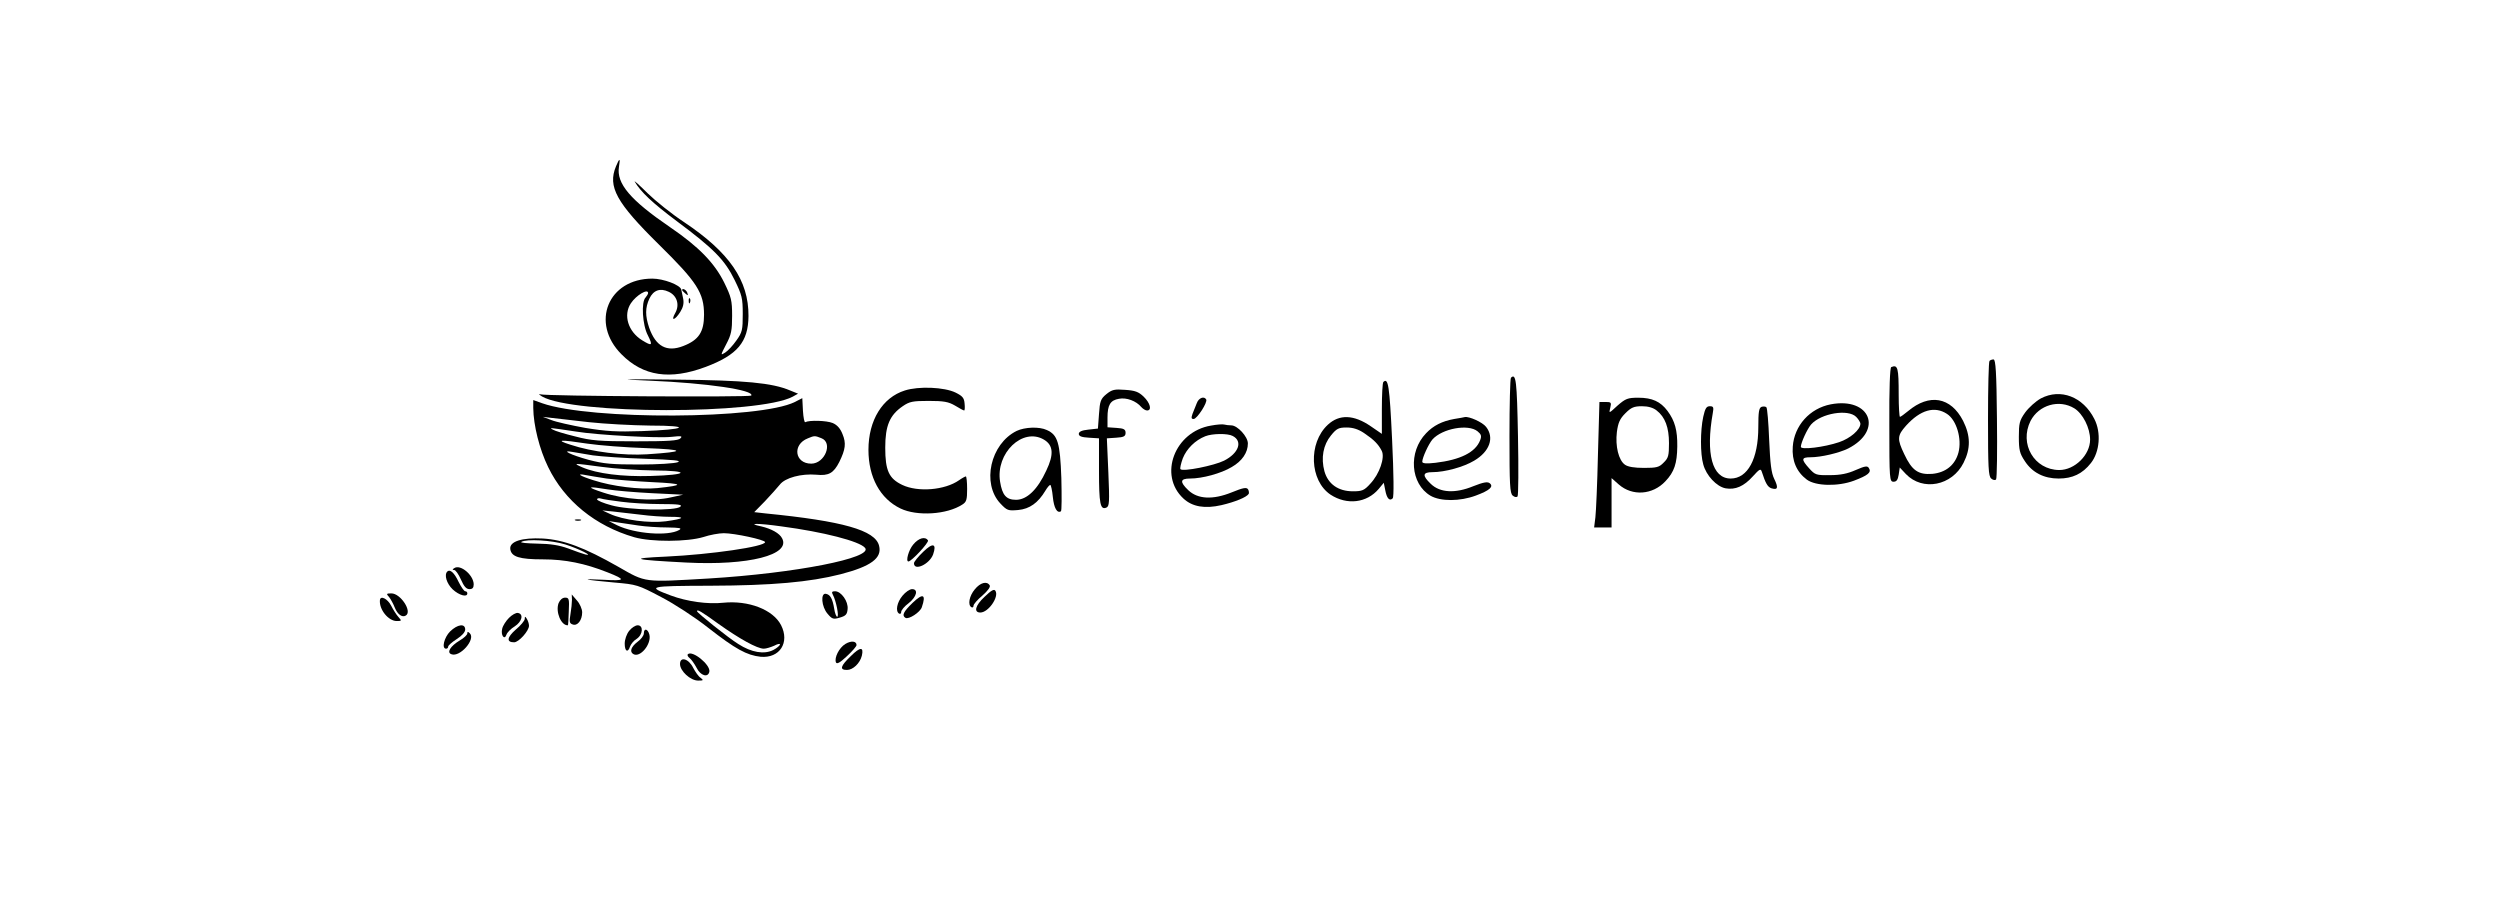
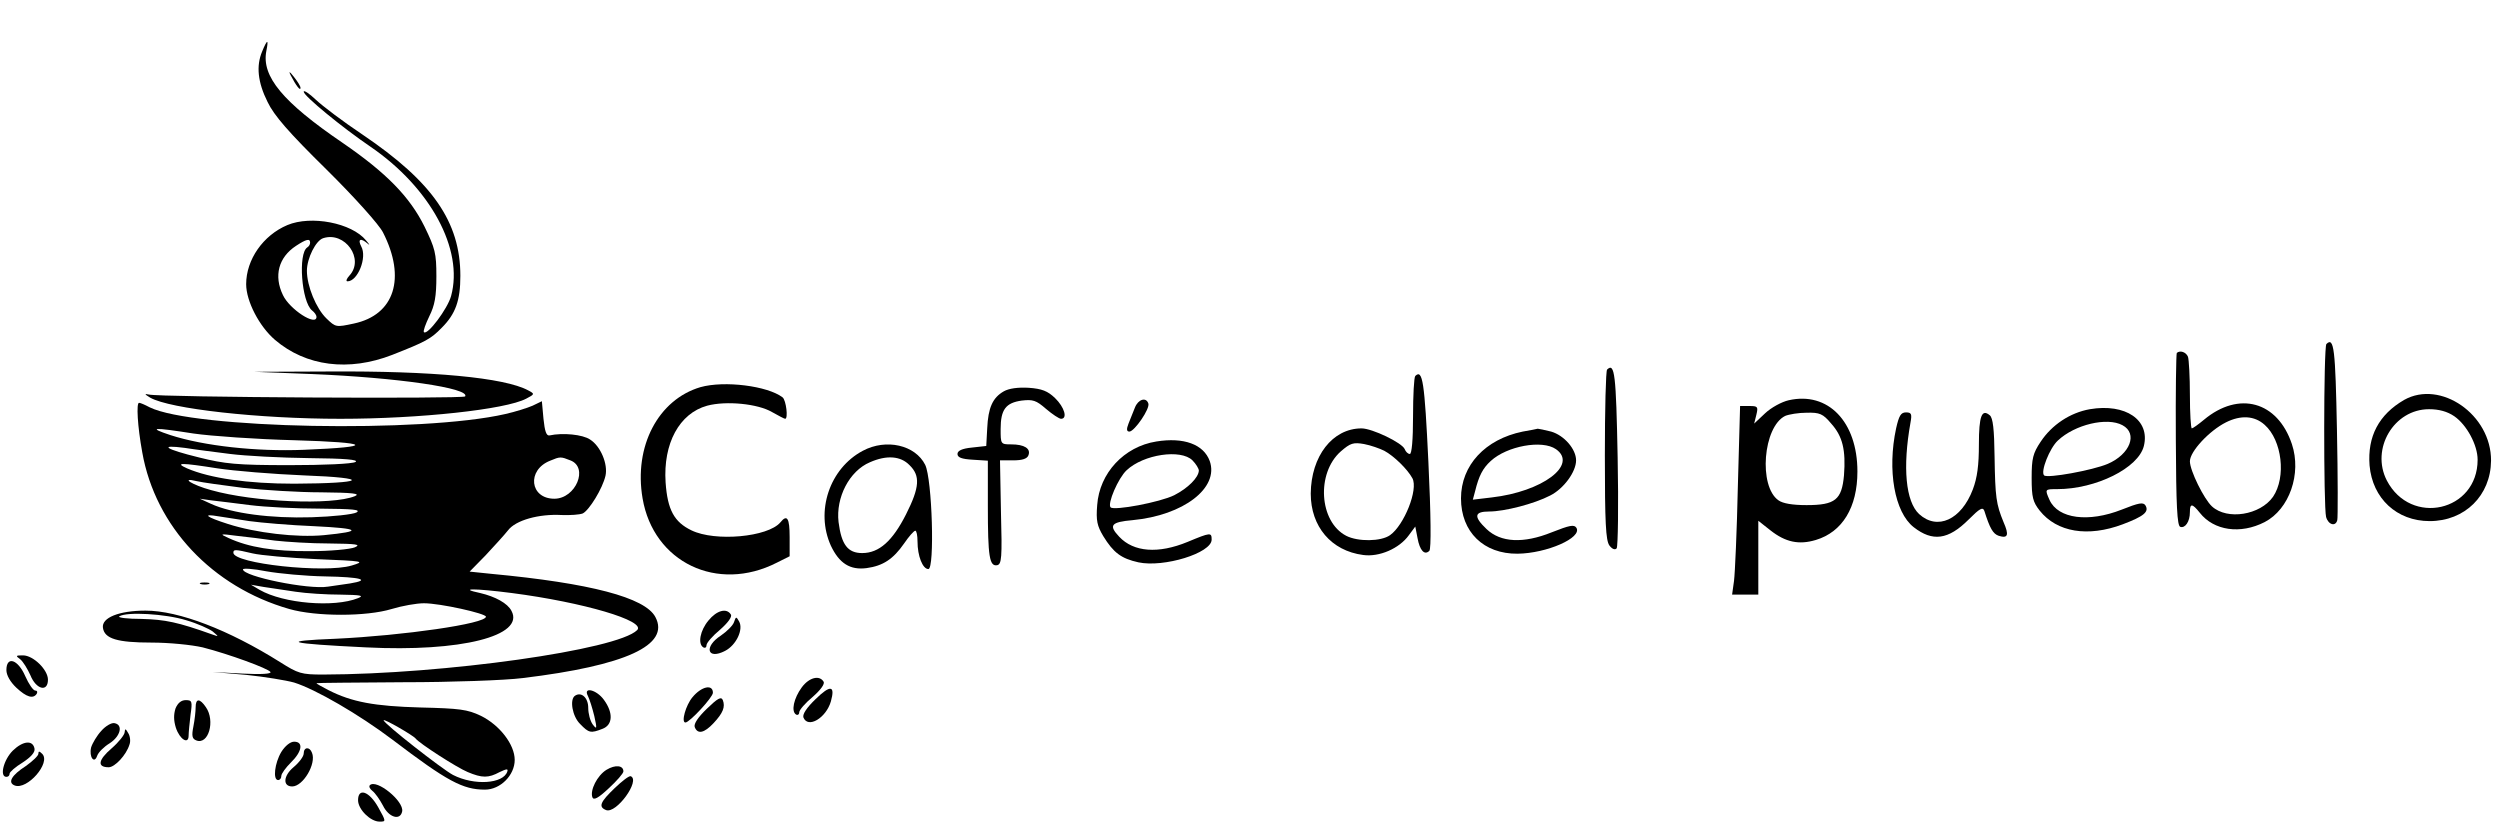
- <svg xmlns="http://www.w3.org/2000/svg" version="1.0" width="300" height="110" viewBox="0 0 866 431" preserveAspectRatio="xMidYMid meet">
-   <g transform="translate(0,431) scale(0.1,-0.1)" fill="#000000" stroke="none">
-     <path d="M1349 3528 c-40 -96 2 -171 202 -368 179 -176 212 -227 212 -330 0 -81 -25 -119 -98 -147 -77 -30 -129 -2 -160 86 -19 56 -19 94 1 137 19 40 51 51 91 32 39 -18 52 -61 31 -99 -23 -40 -3 -37 23 4 14 22 18 41 14 62 -4 17 -8 36 -9 43 -4 22 -84 52 -136 52 -208 0 -293 -208 -145 -356 102 -103 228 -122 396 -59 149 56 200 117 201 239 1 168 -90 299 -302 441 -58 38 -135 100 -172 136 -37 37 -65 62 -61 55 28 -48 83 -100 198 -186 173 -129 225 -181 272 -277 34 -70 38 -84 38 -159 0 -75 -2 -86 -30 -125 -16 -23 -40 -49 -53 -57 -22 -14 -22 -13 5 39 24 45 28 65 28 134 0 73 -4 88 -37 156 -46 93 -120 169 -255 261 -186 127 -253 205 -240 284 7 42 3 43 -14 2z m151 -596 c0 -4 -6 -14 -12 -21 -21 -20 -15 -130 11 -178 24 -48 20 -52 -27 -23 -66 41 -90 118 -53 174 25 38 81 71 81 48z" />
-     <path d="M1660 2946 c0 -2 7 -9 15 -16 13 -11 14 -10 9 4 -5 14 -24 23 -24 12z" />
-     <path d="M1691 2894 c0 -11 3 -14 6 -6 3 7 2 16 -1 19 -3 4 -6 -2 -5 -13z" />
-     <path d="M7807 2613 c-4 -3 -7 -127 -7 -273 0 -229 2 -269 15 -280 9 -8 19 -9 23 -4 4 5 6 134 4 287 -2 216 -6 277 -16 277 -7 0 -16 -3 -19 -7z" />
-     <path d="M7345 2584 c-6 -2 -10 -102 -9 -271 0 -258 1 -268 20 -268 14 0 20 9 24 33 l5 34 29 -31 c79 -82 217 -55 271 53 34 67 33 127 -2 197 -58 113 -159 130 -259 46 -18 -15 -35 -27 -38 -27 -3 0 -6 47 -6 104 0 127 -4 143 -35 130z m262 -220 c45 -29 71 -117 54 -182 -16 -59 -60 -94 -123 -100 -66 -5 -96 16 -132 93 -34 71 -33 87 9 134 67 74 134 93 192 55z" />
-     <path d="M5557 2534 c-4 -4 -7 -128 -7 -274 0 -229 2 -269 15 -280 9 -8 19 -9 23 -4 4 5 5 132 2 283 -5 260 -9 298 -33 275z" />
-     <path d="M1510 2520 c265 -11 491 -44 475 -70 -5 -8 -964 -3 -992 6 -10 3 -6 -1 8 -10 145 -85 1020 -86 1179 -1 l25 14 -37 15 c-84 36 -214 48 -533 51 -274 3 -288 2 -125 -5z" />
-     <path d="M4957 2514 c-4 -4 -7 -61 -7 -126 l0 -118 -51 35 c-81 56 -149 58 -203 8 -93 -86 -86 -263 13 -329 77 -50 170 -39 226 27 l24 29 7 -35 c7 -38 20 -53 35 -38 6 6 5 110 -3 278 -12 252 -18 291 -41 269z m-91 -240 c46 -31 67 -52 83 -83 17 -31 -10 -110 -54 -156 -28 -31 -38 -35 -81 -35 -69 0 -117 34 -134 94 -17 63 -6 124 31 169 26 32 36 37 73 37 30 0 55 -8 82 -26z" />
-     <path d="M2707 2474 c-105 -33 -171 -140 -171 -279 0 -129 55 -230 151 -276 77 -37 218 -29 291 19 19 12 22 23 22 73 0 33 -3 59 -6 59 -3 0 -18 -8 -32 -18 -67 -47 -194 -57 -267 -22 -63 30 -80 68 -80 175 0 104 21 153 82 195 32 22 47 25 122 25 71 0 93 -4 124 -22 21 -13 40 -23 43 -23 3 0 4 15 2 33 -2 26 -10 35 -42 51 -53 26 -174 31 -239 10z" />
-     <path d="M3655 2457 c-27 -22 -31 -33 -35 -94 l-5 -68 -45 -5 c-31 -3 -45 -10 -45 -20 0 -11 13 -16 48 -18 l47 -3 0 -152 c0 -156 6 -185 34 -174 15 6 16 24 10 166 l-7 160 44 3 c36 2 44 7 44 23 0 16 -8 21 -42 23 l-43 3 0 45 c0 60 13 82 54 89 35 7 81 -10 105 -39 8 -9 20 -16 27 -16 24 0 15 35 -16 65 -24 23 -41 29 -87 32 -50 4 -62 1 -88 -20z" />
-     <path d="M8049 2437 c-24 -13 -57 -43 -74 -66 -27 -38 -30 -51 -30 -115 0 -62 4 -78 28 -114 35 -54 90 -82 159 -82 65 0 112 22 152 73 41 52 49 143 16 207 -53 105 -159 145 -251 97z m157 -47 c40 -25 74 -92 74 -147 0 -72 -72 -143 -145 -143 -118 1 -189 123 -135 231 39 75 134 103 206 59z" />
-     <path d="M2190 2420 c-163 -82 -960 -86 -1188 -6 l-42 15 0 -37 c1 -82 29 -194 70 -278 77 -159 222 -277 405 -330 81 -23 249 -22 325 1 30 10 73 18 96 18 50 0 194 -31 194 -42 0 -21 -254 -58 -465 -68 -181 -8 -158 -15 95 -28 293 -15 492 36 450 114 -12 24 -51 45 -98 56 -72 15 -18 16 95 0 197 -26 368 -70 393 -101 40 -47 -326 -119 -735 -144 -309 -18 -294 -20 -425 55 -160 91 -256 127 -355 133 -99 5 -158 -14 -153 -50 5 -36 43 -48 153 -48 105 0 198 -19 304 -61 89 -35 85 -41 -19 -35 -118 6 -91 0 52 -13 104 -9 111 -11 219 -68 62 -32 160 -96 222 -145 128 -100 181 -129 246 -136 90 -8 138 67 96 149 -38 73 -153 117 -272 105 -73 -8 -171 6 -246 34 -115 43 -107 45 185 46 292 1 468 17 613 54 143 37 196 76 181 134 -18 73 -170 116 -534 152 l-53 6 50 51 c27 29 59 64 70 78 25 33 102 53 172 47 58 -6 81 7 108 60 29 59 33 88 15 131 -10 26 -25 43 -46 52 -29 12 -111 14 -129 4 -4 -3 -9 21 -11 54 l-3 59 -35 -18z m-968 -95 c73 -8 203 -15 288 -16 199 0 171 -19 -40 -26 -118 -4 -167 -1 -265 15 -66 12 -138 28 -160 37 l-40 15 42 -5 c23 -3 102 -12 175 -20z m-62 -44 c103 -17 390 -32 450 -25 46 5 53 4 42 -7 -10 -11 -57 -14 -210 -14 -171 0 -209 3 -285 23 -49 12 -96 26 -105 32 -18 10 -19 10 108 -9z m1154 -31 c57 -21 17 -120 -47 -120 -78 0 -90 90 -16 119 31 13 33 13 63 1z m-1099 -26 c55 -8 179 -18 275 -21 188 -7 190 -17 5 -29 -111 -7 -258 11 -360 45 -73 23 -51 25 80 5z m25 -55 c36 -5 146 -13 245 -16 137 -5 173 -8 155 -16 -14 -6 -95 -11 -180 -11 -131 0 -168 3 -240 22 -84 23 -134 48 -75 37 17 -3 59 -10 95 -16z m41 -54 c63 -9 174 -16 247 -17 174 -1 163 -21 -16 -26 -133 -4 -253 11 -322 41 -45 20 -44 20 91 2z m24 -55 c39 -5 135 -13 215 -17 148 -7 155 -14 23 -28 -81 -8 -211 8 -300 37 -64 20 -85 34 -35 24 15 -3 59 -10 97 -16z m5 -51 c36 -6 130 -14 210 -18 l145 -7 -60 -13 c-82 -19 -220 -9 -316 23 -82 27 -76 31 21 15z m63 -58 c43 -6 126 -11 185 -11 85 0 104 -3 94 -12 -21 -21 -243 -17 -324 6 -38 10 -68 23 -68 28 0 5 8 7 18 4 9 -3 52 -10 95 -15z m92 -61 c44 -6 107 -10 139 -10 76 0 67 -9 -21 -21 -76 -10 -201 6 -263 35 l-35 16 50 -5 c28 -3 86 -10 130 -15z m-10 -51 c33 -5 94 -9 135 -9 59 -1 71 -3 56 -12 -52 -30 -208 -18 -291 22 l-40 20 40 -6 c22 -3 67 -10 100 -15z m-344 -89 c63 -20 137 -57 94 -47 -11 3 -47 15 -80 28 -44 16 -84 22 -146 23 -48 1 -82 4 -75 8 23 15 144 8 207 -12z m718 -372 c101 -72 184 -118 215 -118 11 0 33 7 49 14 15 8 27 11 27 6 0 -5 -14 -17 -31 -26 -43 -22 -103 -12 -165 28 -47 29 -194 147 -194 154 0 11 20 -1 99 -58z" />
-     <path d="M4080 2415 c-6 -14 -14 -36 -20 -50 -7 -20 -6 -25 5 -25 16 0 67 79 59 92 -10 17 -35 7 -44 -17z" />
-     <path d="M6058 2403 c-41 -38 -41 -38 -34 -10 6 25 4 27 -23 27 l-28 0 -7 -247 c-3 -137 -9 -269 -12 -295 l-6 -48 41 0 41 0 0 116 0 116 34 -30 c64 -56 159 -49 219 15 42 44 55 84 56 164 1 75 -11 120 -46 167 -33 44 -72 62 -137 62 -50 0 -60 -4 -98 -37z m184 -23 c40 -31 58 -80 58 -154 0 -58 -3 -70 -25 -91 -21 -22 -33 -25 -92 -25 -46 0 -76 5 -90 15 -30 21 -46 87 -38 154 6 44 14 62 40 88 27 27 40 33 78 33 29 0 53 -7 69 -20z" />
-     <path d="M7061 2409 c-99 -19 -172 -100 -179 -199 -5 -66 18 -119 66 -155 42 -31 147 -33 222 -5 66 25 83 39 70 59 -7 12 -18 10 -62 -9 -38 -17 -72 -24 -121 -24 -65 -1 -70 1 -98 32 -38 42 -37 52 6 52 50 0 134 20 177 41 167 85 105 243 -81 208z m119 -59 c11 -11 20 -26 20 -32 0 -28 -47 -69 -100 -87 -71 -24 -180 -37 -180 -22 0 19 30 84 48 105 47 53 174 74 212 36z" />
-     <path d="M6461 2350 c-14 -65 -14 -174 0 -223 14 -53 63 -105 105 -113 46 -8 86 9 129 57 30 33 36 37 41 22 18 -56 28 -73 46 -79 30 -9 33 3 13 44 -14 28 -19 71 -24 184 -3 80 -9 150 -13 153 -4 4 -14 5 -23 2 -12 -5 -15 -24 -15 -95 0 -150 -50 -242 -130 -242 -87 0 -118 117 -84 308 5 27 3 32 -14 32 -16 0 -22 -10 -31 -50z" />
-     <path d="M5290 2340 c-56 -10 -98 -31 -132 -67 -85 -88 -74 -238 21 -294 47 -27 138 -27 213 1 65 24 85 42 65 58 -10 8 -29 5 -77 -14 -85 -35 -157 -31 -200 11 -41 39 -39 55 8 55 58 0 146 24 196 54 73 43 96 108 56 159 -17 22 -80 50 -100 46 -3 -1 -25 -5 -50 -9z m110 -58 c17 -14 20 -22 12 -42 -22 -57 -93 -92 -210 -106 -44 -5 -62 -3 -62 5 0 19 30 84 48 105 46 51 168 74 212 38z" />
-     <path d="M4147 2309 c-171 -28 -249 -233 -130 -343 42 -39 101 -49 179 -31 64 15 118 37 128 53 2 4 1 14 -3 21 -7 11 -23 8 -77 -14 -89 -36 -160 -32 -204 10 -41 39 -39 55 8 55 58 0 146 24 196 54 49 28 76 68 76 111 0 32 -49 85 -78 85 -11 0 -26 2 -34 4 -7 2 -35 0 -61 -5z m102 -49 c48 -25 28 -81 -41 -116 -46 -23 -193 -53 -205 -40 -3 3 2 26 11 51 18 45 58 85 106 104 33 13 106 14 129 1z" />
-     <path d="M3233 2284 c-124 -61 -165 -247 -77 -341 32 -34 37 -35 84 -31 54 5 94 34 128 91 9 15 19 27 23 27 3 0 9 -25 12 -57 5 -51 20 -78 38 -67 4 2 4 72 2 156 -6 167 -17 203 -68 226 -36 17 -104 14 -142 -4z m128 -41 c44 -26 48 -69 11 -146 -41 -89 -91 -137 -142 -137 -46 0 -65 22 -75 85 -22 134 106 257 206 198z" />
-     <path d="M1158 1863 c6 -2 18 -2 25 0 6 3 1 5 -13 5 -14 0 -19 -2 -12 -5z" />
-     <path d="M2746 1749 c-21 -25 -36 -79 -22 -79 14 0 97 89 92 99 -13 20 -44 12 -70 -20z" />
-     <path d="M2793 1715 c-24 -23 -43 -47 -43 -53 0 -39 73 -5 90 41 18 52 -1 57 -47 12z" />
-     <path d="M589 1639 c-10 -6 -10 -9 -1 -9 7 0 21 -20 32 -45 14 -32 25 -45 40 -45 14 0 20 6 20 23 -1 43 -62 95 -91 76z" />
-     <path d="M556 1623 c-16 -16 -3 -57 25 -84 30 -28 69 -39 69 -19 0 6 -4 10 -10 10 -5 0 -19 20 -31 44 -20 43 -40 61 -53 49z" />
-     <path d="M3036 1539 c-26 -31 -34 -73 -16 -84 6 -3 10 0 10 7 0 7 19 29 42 48 25 22 39 41 34 48 -13 21 -44 13 -70 -19z" />
-     <path d="M3081 1503 c-43 -40 -51 -73 -19 -73 38 0 89 74 71 102 -6 10 -19 3 -52 -29z" />
-     <path d="M2696 1509 c-26 -31 -34 -73 -16 -84 6 -3 10 0 10 8 0 8 16 27 35 41 38 30 47 66 16 66 -11 0 -31 -14 -45 -31z" />
-     <path d="M2369 1513 c15 -28 30 -103 20 -103 -4 0 -11 17 -14 38 -8 47 -18 66 -39 70 -26 5 -21 -61 8 -94 21 -25 27 -27 57 -18 28 8 35 15 37 40 4 36 -30 84 -59 84 -15 0 -17 -4 -10 -17z" />
-     <path d="M282 1503 c8 -10 20 -32 27 -50 13 -32 35 -48 52 -37 31 19 -25 104 -68 104 -24 0 -25 -2 -11 -17z" />
-     <path d="M2743 1475 c-43 -42 -51 -59 -33 -70 15 -9 69 26 77 50 21 61 6 68 -44 20z" />
-     <path d="M1142 1490 c0 -14 -3 -44 -7 -67 -6 -36 -5 -44 10 -49 23 -9 45 20 45 57 0 15 -11 41 -25 56 l-24 28 1 -25z" />
-     <path d="M239 1488 c-4 -44 40 -98 79 -98 24 0 24 1 8 19 -10 11 -25 35 -34 53 -17 33 -51 50 -53 26z" />
-     <path d="M1079 1474 c-15 -41 12 -106 44 -104 1 0 3 29 4 65 3 59 1 65 -17 65 -13 0 -24 -10 -31 -26z" />
-     <path d="M846 1405 c-14 -14 -29 -37 -32 -51 -8 -31 11 -56 20 -28 4 11 21 28 39 39 34 22 43 58 15 63 -9 2 -28 -9 -42 -23z" />
-     <path d="M920 1400 c0 -8 -19 -31 -42 -50 -42 -37 -45 -60 -8 -60 22 0 70 54 70 78 0 9 -5 24 -10 32 -8 13 -10 13 -10 0z" />
-     <path d="M569 1341 c-28 -28 -41 -81 -19 -81 6 0 10 4 10 10 0 5 18 21 40 35 25 16 40 33 40 45 0 30 -36 25 -71 -9z" />
-     <path d="M1411 1344 c-12 -15 -21 -41 -21 -60 0 -37 15 -45 25 -14 4 11 17 28 31 36 30 20 33 64 5 64 -11 0 -29 -12 -40 -26z" />
-     <path d="M1480 1332 c0 -10 -13 -28 -30 -40 -30 -23 -38 -46 -20 -57 32 -20 87 47 76 91 -7 28 -26 32 -26 6z" />
-     <path d="M650 1332 c0 -7 -16 -22 -35 -33 -45 -27 -63 -57 -40 -65 40 -16 115 70 87 98 -9 9 -12 9 -12 0z" />
-     <path d="M2427 1282 c-29 -18 -52 -64 -44 -86 4 -10 18 -3 51 28 25 23 46 47 46 53 0 19 -25 22 -53 5z" />
-     <path d="M2453 1225 c-49 -47 -54 -65 -18 -65 28 0 61 31 70 67 10 43 -8 42 -52 -2z" />
-     <path d="M1687 1234 c-4 -4 0 -12 8 -18 8 -6 23 -27 33 -46 18 -37 54 -48 60 -18 6 32 -80 102 -101 82z" />
-     <path d="M1650 1188 c0 -33 49 -78 85 -78 25 0 27 1 12 13 -10 6 -25 28 -35 47 -21 43 -62 55 -62 18z" />
+ <svg xmlns="http://www.w3.org/2000/svg" version="1.0" width="782pt" height="257pt" viewBox="0 0 782 257" preserveAspectRatio="xMidYMid meet">
+   <g transform="translate(0,257) scale(0.1,-0.1)" fill="#000000" stroke="none">
+     <path d="M820 2409 c-19 -45 -14 -96 17 -158 20 -42 66 -95 184 -211 89 -88 165 -173 177 -197 73 -143 36 -258 -91 -285 -56 -12 -57 -12 -86 16 -32 31 -61 101 -61 149 0 39 28 95 51 102 68 22 130 -65 82 -117 -9 -10 -12 -18 -6 -18 32 0 62 75 43 109 -12 23 -2 28 20 9 8 -7 6 -3 -5 10 -45 55 -172 79 -246 48 -76 -32 -129 -108 -129 -185 0 -53 41 -132 90 -174 97 -83 231 -100 367 -47 104 41 120 49 155 85 43 43 58 85 58 162 0 169 -87 294 -306 442 -60 40 -126 90 -146 109 -21 20 -38 31 -38 25 0 -13 122 -113 209 -172 187 -128 292 -321 252 -467 -11 -40 -74 -124 -85 -113 -3 3 5 25 17 50 17 34 22 62 22 125 0 72 -4 87 -37 155 -46 93 -119 168 -256 262 -188 128 -254 208 -239 287 8 39 3 38 -13 -1z m150 -598 c0 -6 -4 -12 -9 -15 -29 -19 -18 -170 15 -197 8 -6 14 -15 14 -20 0 -31 -84 23 -105 68 -29 60 -14 118 41 154 32 21 44 24 44 10z" />
+     <path d="M909 2335 c17 -33 31 -51 31 -40 0 6 -10 21 -21 35 -13 17 -17 18 -10 5z" />
+     <path d="M7277 1494 c-9 -9 -9 -510 -1 -541 7 -25 30 -31 35 -10 2 6 2 133 -1 281 -5 255 -9 293 -33 270z" />
+     <path d="M6809 1466 c-2 -3 -4 -125 -3 -272 1 -206 4 -269 14 -272 15 -5 30 16 30 46 0 28 7 28 31 -2 44 -56 127 -68 203 -29 77 40 116 151 85 244 -45 134 -166 167 -275 76 -18 -15 -35 -27 -38 -27 -3 0 -6 47 -6 104 0 57 -3 111 -6 120 -6 15 -25 21 -35 12z m275 -225 c54 -48 68 -163 26 -225 -40 -57 -143 -74 -191 -30 -25 23 -69 112 -69 141 0 31 61 96 113 122 46 23 89 21 121 -8z" />
+     <path d="M5027 1414 c-4 -4 -7 -125 -7 -269 0 -211 3 -265 14 -281 9 -12 18 -15 23 -9 4 6 6 133 3 284 -5 260 -9 298 -33 275z" />
+     <path d="M975 1400 c267 -11 496 -44 480 -70 -5 -8 -957 -3 -990 6 -14 3 -13 1 5 -10 62 -35 339 -66 595 -66 247 0 517 29 581 63 27 14 27 15 6 26 -74 40 -301 61 -622 59 l-235 -1 180 -7z" />
+     <path d="M4427 1394 c-4 -4 -7 -61 -7 -126 0 -74 -4 -118 -10 -118 -6 0 -13 7 -16 15 -8 20 -102 65 -135 65 -91 0 -158 -87 -159 -204 0 -103 64 -179 164 -192 50 -7 113 20 143 62 l20 27 7 -36 c7 -39 22 -55 37 -40 6 6 5 111 -3 278 -12 252 -18 291 -41 269z m-97 -234 c30 -16 73 -58 88 -86 19 -35 -26 -147 -70 -178 -28 -20 -100 -21 -137 -2 -85 44 -94 196 -17 264 30 26 39 29 73 23 21 -4 49 -14 63 -21z" />
+     <path d="M2191 1359 c-132 -39 -209 -185 -181 -348 34 -200 234 -296 420 -201 l40 20 0 60 c0 60 -8 72 -29 46 -39 -46 -204 -61 -278 -25 -54 26 -75 64 -81 150 -8 122 43 216 130 240 60 16 159 6 203 -20 20 -11 38 -21 41 -21 10 0 3 58 -8 67 -47 36 -182 53 -257 32z" />
+     <path d="M3140 1346 c-35 -20 -49 -51 -52 -116 l-3 -55 -45 -5 c-31 -3 -45 -10 -45 -20 0 -11 13 -16 48 -18 l47 -3 0 -142 c0 -159 5 -189 29 -185 14 3 16 22 12 166 l-3 162 41 0 c29 0 44 5 48 16 8 21 -13 34 -54 34 -33 0 -33 1 -33 48 0 61 16 82 66 89 35 4 45 1 76 -26 20 -17 41 -31 47 -31 21 0 11 36 -19 65 -23 22 -41 29 -82 32 -34 2 -62 -2 -78 -11z" />
+     <path d="M7520 1319 c-79 -46 -115 -114 -108 -205 9 -103 85 -174 188 -174 110 0 191 80 192 189 1 144 -158 254 -272 190z m157 -51 c39 -27 73 -90 73 -136 0 -162 -209 -209 -284 -65 -51 99 22 223 132 223 31 0 57 -7 79 -22z" />
+     <path d="M5595 1318 c-22 -5 -55 -23 -74 -41 l-34 -32 7 28 c6 25 4 27 -22 27 l-29 0 -7 -252 c-3 -139 -9 -272 -12 -295 l-6 -43 41 0 41 0 0 115 0 116 38 -30 c47 -37 89 -46 142 -30 83 25 130 102 130 214 0 156 -92 251 -215 223z m133 -73 c36 -40 46 -83 40 -162 -7 -76 -27 -93 -117 -93 -44 0 -74 5 -88 15 -63 44 -48 230 21 264 12 5 42 10 67 10 41 1 51 -3 77 -34z" />
+     <path d="M1666 1301 c-16 -7 -54 -19 -85 -26 -260 -60 -978 -46 -1113 21 -15 8 -29 14 -33 14 -9 0 -5 -73 10 -155 41 -232 219 -421 460 -490 84 -24 241 -24 320 0 33 10 78 18 101 18 51 0 194 -32 194 -42 0 -22 -258 -59 -470 -69 -179 -7 -152 -15 95 -27 297 -15 497 36 455 114 -12 24 -51 45 -98 56 -71 15 -18 15 99 0 223 -29 421 -87 392 -116 -62 -62 -604 -138 -982 -139 -69 0 -78 3 -135 39 -161 101 -317 161 -421 161 -82 0 -138 -22 -133 -54 5 -34 45 -46 152 -46 55 0 125 -7 160 -15 82 -21 205 -66 212 -77 4 -6 -30 -8 -87 -5 l-94 5 105 -9 c58 -6 125 -17 150 -24 67 -21 202 -99 308 -179 171 -130 220 -156 289 -156 48 0 93 45 93 93 0 48 -47 109 -106 138 -42 20 -66 23 -189 26 -144 4 -214 17 -287 54 -21 11 -38 20 -38 22 0 1 123 2 273 3 149 0 317 6 372 13 322 39 462 103 415 191 -32 61 -204 106 -513 135 l-68 7 50 51 c27 29 59 64 70 78 24 32 97 52 168 48 27 -1 56 1 66 5 20 10 62 78 71 118 8 36 -15 92 -48 113 -23 16 -86 22 -127 13 -10 -2 -15 13 -19 52 l-5 55 -29 -14z m-1061 -87 c55 -8 197 -18 315 -21 242 -7 257 -21 30 -30 -148 -6 -312 12 -417 46 -72 24 -56 25 72 5z m115 -64 c47 -6 158 -12 247 -13 113 -1 156 -5 145 -12 -10 -6 -98 -10 -207 -10 -165 0 -202 4 -282 24 -106 26 -129 41 -45 30 31 -5 95 -13 142 -19z m1064 -20 c58 -22 17 -120 -50 -120 -77 0 -87 90 -13 119 31 13 33 13 63 1z m-1104 -25 c52 -8 174 -18 270 -22 215 -8 195 -25 -30 -26 -145 0 -263 17 -335 48 -40 18 -19 18 95 0z m80 -61 c63 -7 174 -14 245 -14 99 -1 124 -4 105 -12 -71 -29 -316 -19 -450 19 -59 16 -98 41 -45 28 17 -4 82 -13 145 -21z m22 -54 c47 -6 146 -11 219 -11 104 -1 129 -3 114 -12 -11 -6 -74 -13 -140 -15 -127 -4 -250 12 -315 42 l-35 16 35 -5 c19 -2 74 -9 122 -15z m-2 -50 c36 -5 128 -13 204 -16 144 -7 153 -16 29 -28 -85 -8 -213 7 -300 35 -69 22 -82 33 -30 24 17 -3 61 -9 97 -15z m80 -61 c36 -4 112 -9 170 -9 86 -1 100 -3 80 -12 -14 -6 -77 -12 -140 -12 -113 -1 -192 12 -255 41 -29 13 -28 14 25 7 30 -3 84 -10 120 -15z m-70 -40 c25 -6 115 -14 200 -18 150 -6 153 -7 110 -20 -84 -25 -370 6 -370 40 0 11 5 11 60 -2z m227 -72 c112 -2 145 -11 78 -22 -19 -3 -50 -7 -69 -10 -61 -10 -266 32 -266 54 0 4 33 2 73 -6 39 -7 123 -15 184 -16z m-92 -48 c33 -5 96 -9 140 -9 64 -1 75 -3 55 -11 -75 -30 -233 -17 -308 26 l-27 16 40 -7 c22 -3 67 -10 100 -15z m-343 -89 c35 -10 72 -27 83 -35 20 -17 20 -17 0 -10 -109 39 -148 47 -222 49 -44 0 -76 4 -70 8 23 15 145 8 209 -12z m718 -370 c11 -15 129 -91 163 -105 45 -19 65 -19 100 0 21 10 27 11 24 2 -12 -39 -104 -45 -170 -11 -34 18 -217 161 -217 171 0 6 92 -47 100 -57z" />
+     <path d="M3550 1295 c-6 -14 -14 -36 -20 -50 -7 -18 -6 -25 3 -25 16 1 65 72 59 88 -7 21 -32 13 -42 -13z" />
+     <path d="M6537 1290 c-62 -11 -119 -49 -154 -102 -24 -36 -28 -52 -28 -113 0 -61 4 -75 25 -102 54 -68 151 -84 260 -43 66 25 83 39 71 59 -7 11 -21 8 -74 -13 -104 -41 -199 -29 -226 30 -15 34 -15 34 24 34 121 0 254 66 271 135 20 81 -57 134 -169 115z m102 -50 c49 -26 24 -91 -46 -121 -47 -20 -189 -46 -199 -36 -12 11 17 85 43 109 53 50 154 74 202 48z" />
+     <path d="M5931 1230 c-28 -131 -5 -262 55 -309 59 -46 108 -40 172 24 35 35 44 40 49 27 17 -54 27 -72 45 -78 29 -9 33 2 15 43 -23 56 -26 77 -28 205 -1 85 -5 121 -15 129 -25 21 -34 -2 -34 -91 0 -65 -5 -104 -19 -141 -36 -95 -111 -129 -168 -77 -42 39 -52 146 -27 286 5 27 3 32 -14 32 -16 0 -22 -10 -31 -50z" />
+     <path d="M4763 1220 c-117 -24 -193 -105 -193 -209 0 -105 71 -174 177 -173 91 1 203 50 184 81 -7 11 -21 8 -77 -14 -89 -36 -160 -32 -204 10 -41 39 -39 55 8 55 48 0 141 24 191 50 42 21 81 74 81 110 0 35 -37 78 -78 90 -20 5 -39 9 -42 9 -3 -1 -24 -5 -47 -9z m104 -55 c70 -49 -43 -133 -201 -151 l-59 -7 7 26 c12 49 24 72 49 95 51 47 161 67 204 37z" />
+     <path d="M3617 1189 c-101 -16 -178 -99 -185 -199 -4 -49 0 -65 19 -97 32 -52 56 -70 110 -82 79 -17 229 29 229 71 0 23 -3 23 -75 -7 -92 -38 -169 -32 -214 16 -34 36 -26 46 42 52 159 15 271 101 241 185 -19 52 -81 75 -167 61z m113 -59 c11 -11 20 -26 20 -32 -1 -22 -34 -55 -77 -77 -44 -22 -188 -49 -199 -38 -11 11 24 92 50 116 53 50 170 67 206 31z" />
+     <path d="M2699 1160 c-104 -55 -149 -189 -100 -297 26 -55 60 -77 112 -70 51 7 83 28 117 77 15 22 30 39 35 40 4 0 7 -15 7 -34 0 -45 16 -86 34 -86 20 0 12 281 -10 326 -31 62 -122 83 -195 44z m146 -45 c34 -33 32 -69 -11 -154 -42 -83 -84 -121 -137 -121 -45 0 -65 26 -74 97 -9 77 34 160 98 187 52 23 96 20 124 -9z" />
+     <path d="M628 743 c6 -2 18 -2 25 0 6 3 1 5 -13 5 -14 0 -19 -2 -12 -5z" />
+     <path d="M2216 629 c-26 -31 -34 -73 -16 -84 6 -3 10 0 10 7 0 7 19 29 42 48 25 22 39 41 34 48 -13 21 -44 13 -70 -19z" />
+     <path d="M2296 624 c-3 -10 -22 -29 -41 -42 -54 -35 -43 -77 13 -48 35 18 58 67 44 92 -9 16 -10 16 -16 -2z" />
+     <path d="M63 508 c9 -7 23 -30 32 -50 18 -45 55 -54 55 -14 0 31 -46 76 -78 76 -23 0 -24 -1 -9 -12z" />
+     <path d="M20 474 c0 -16 12 -37 31 -55 32 -30 53 -36 64 -19 3 6 1 10 -5 10 -6 0 -20 20 -31 45 -23 53 -59 64 -59 19z" />
+     <path d="M2508 420 c-25 -34 -34 -75 -18 -85 5 -3 10 0 10 7 0 7 19 29 42 48 25 22 39 41 34 48 -13 21 -45 13 -68 -18z" />
+     <path d="M2551 383 c-28 -27 -41 -47 -38 -57 14 -36 71 -2 86 50 14 50 -1 53 -48 7z" />
+     <path d="M2166 389 c-21 -25 -36 -79 -22 -79 13 0 86 79 86 93 0 28 -36 20 -64 -14z" />
+     <path d="M1839 393 c5 -10 14 -38 20 -63 9 -40 8 -43 -5 -26 -8 11 -14 34 -14 52 0 31 -21 51 -41 38 -18 -11 -9 -65 16 -89 27 -28 33 -29 69 -15 33 12 35 50 5 91 -23 32 -66 42 -50 12z" />
+     <path d="M2211 353 c-28 -27 -41 -47 -38 -57 9 -24 30 -19 59 12 30 32 37 51 29 72 -5 12 -16 6 -50 -27z" />
+     <path d="M549 354 c-6 -19 -6 -37 1 -60 12 -37 40 -54 40 -25 0 10 3 39 6 65 6 42 5 46 -15 46 -14 0 -25 -9 -32 -26z" />
+     <path d="M612 358 c0 -13 -3 -40 -7 -60 -6 -30 -4 -39 9 -44 38 -15 60 61 30 104 -19 28 -32 28 -32 0z" />
+     <path d="M317 284 c-14 -15 -28 -39 -32 -52 -7 -30 10 -53 19 -26 4 11 21 28 39 39 34 22 43 58 15 63 -9 2 -28 -9 -41 -24z" />
+     <path d="M390 280 c0 -8 -18 -31 -41 -51 -42 -36 -46 -59 -9 -59 19 0 55 38 65 71 4 10 2 27 -4 36 -8 14 -10 15 -11 3z" />
+     <path d="M40 222 c-29 -29 -42 -82 -20 -82 6 0 10 4 10 10 0 5 18 21 41 35 26 17 39 32 37 43 -5 28 -36 25 -68 -6z" />
+     <path d="M880 218 c-21 -35 -27 -88 -10 -88 6 0 10 6 10 13 0 7 14 26 30 42 35 34 40 65 10 65 -12 0 -28 -13 -40 -32z" />
+     <path d="M950 213 c0 -9 -14 -28 -32 -43 -32 -27 -34 -60 -4 -60 34 0 76 71 62 105 -7 20 -26 19 -26 -2z" />
+     <path d="M120 212 c0 -6 -18 -23 -39 -38 -45 -29 -58 -52 -35 -61 39 -15 114 71 86 99 -9 9 -12 9 -12 0z" />
+     <path d="M1897 162 c-29 -18 -52 -64 -44 -86 4 -10 18 -3 51 28 25 23 46 47 46 53 0 19 -25 22 -53 5z" />
+     <path d="M1923 105 c-46 -44 -52 -59 -27 -69 32 -12 108 93 77 106 -5 2 -27 -15 -50 -37z" />
+     <path d="M1157 114 c-4 -4 0 -12 8 -18 8 -6 23 -27 33 -46 18 -37 54 -48 60 -18 6 32 -80 102 -101 82z" />
+     <path d="M1120 67 c0 -29 39 -67 67 -67 21 0 21 0 -4 45 -28 50 -63 62 -63 22z" />
  </g>
</svg>
